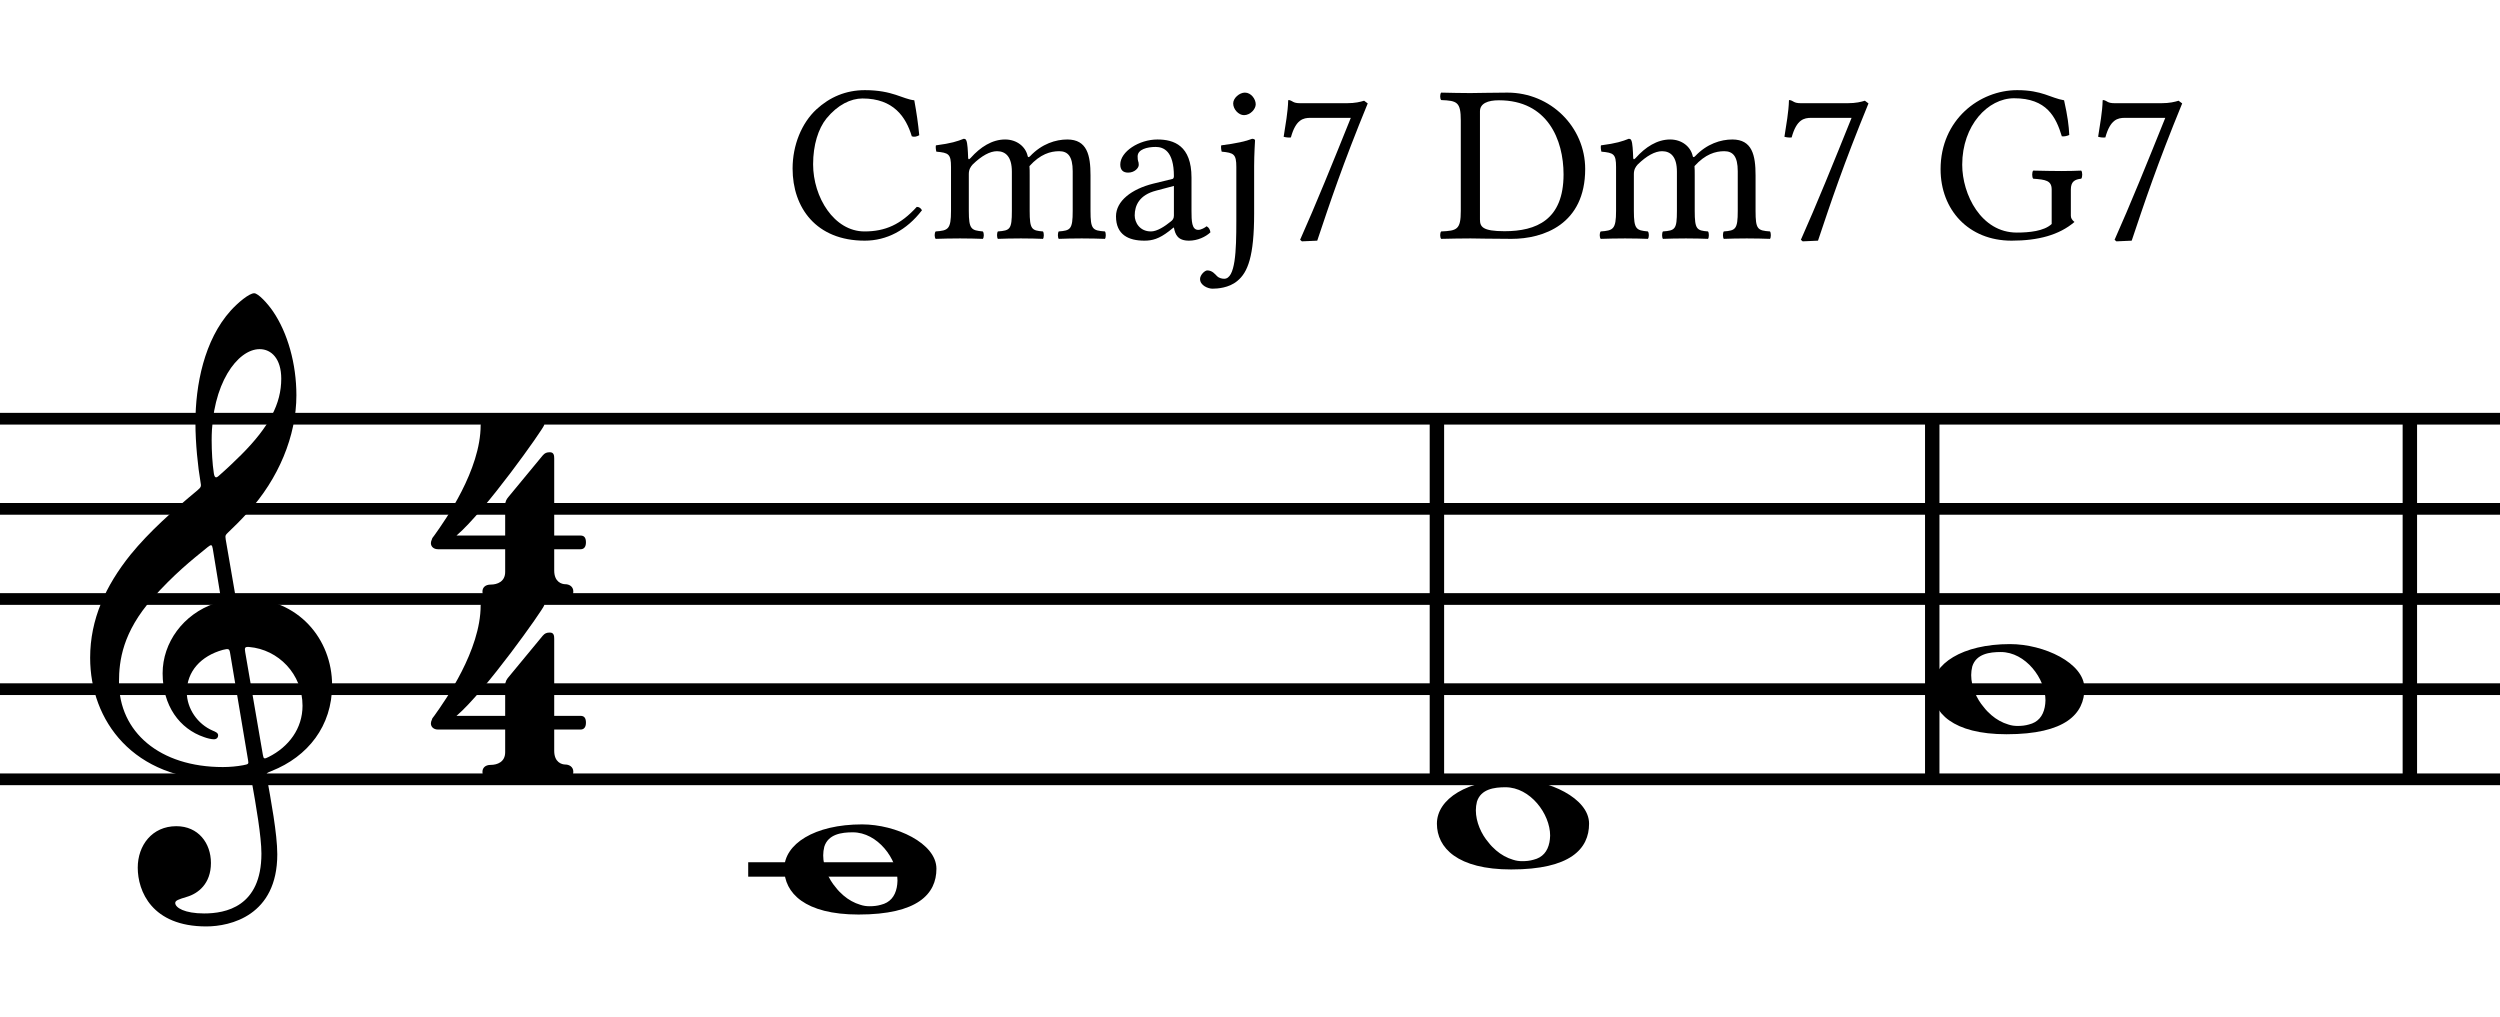
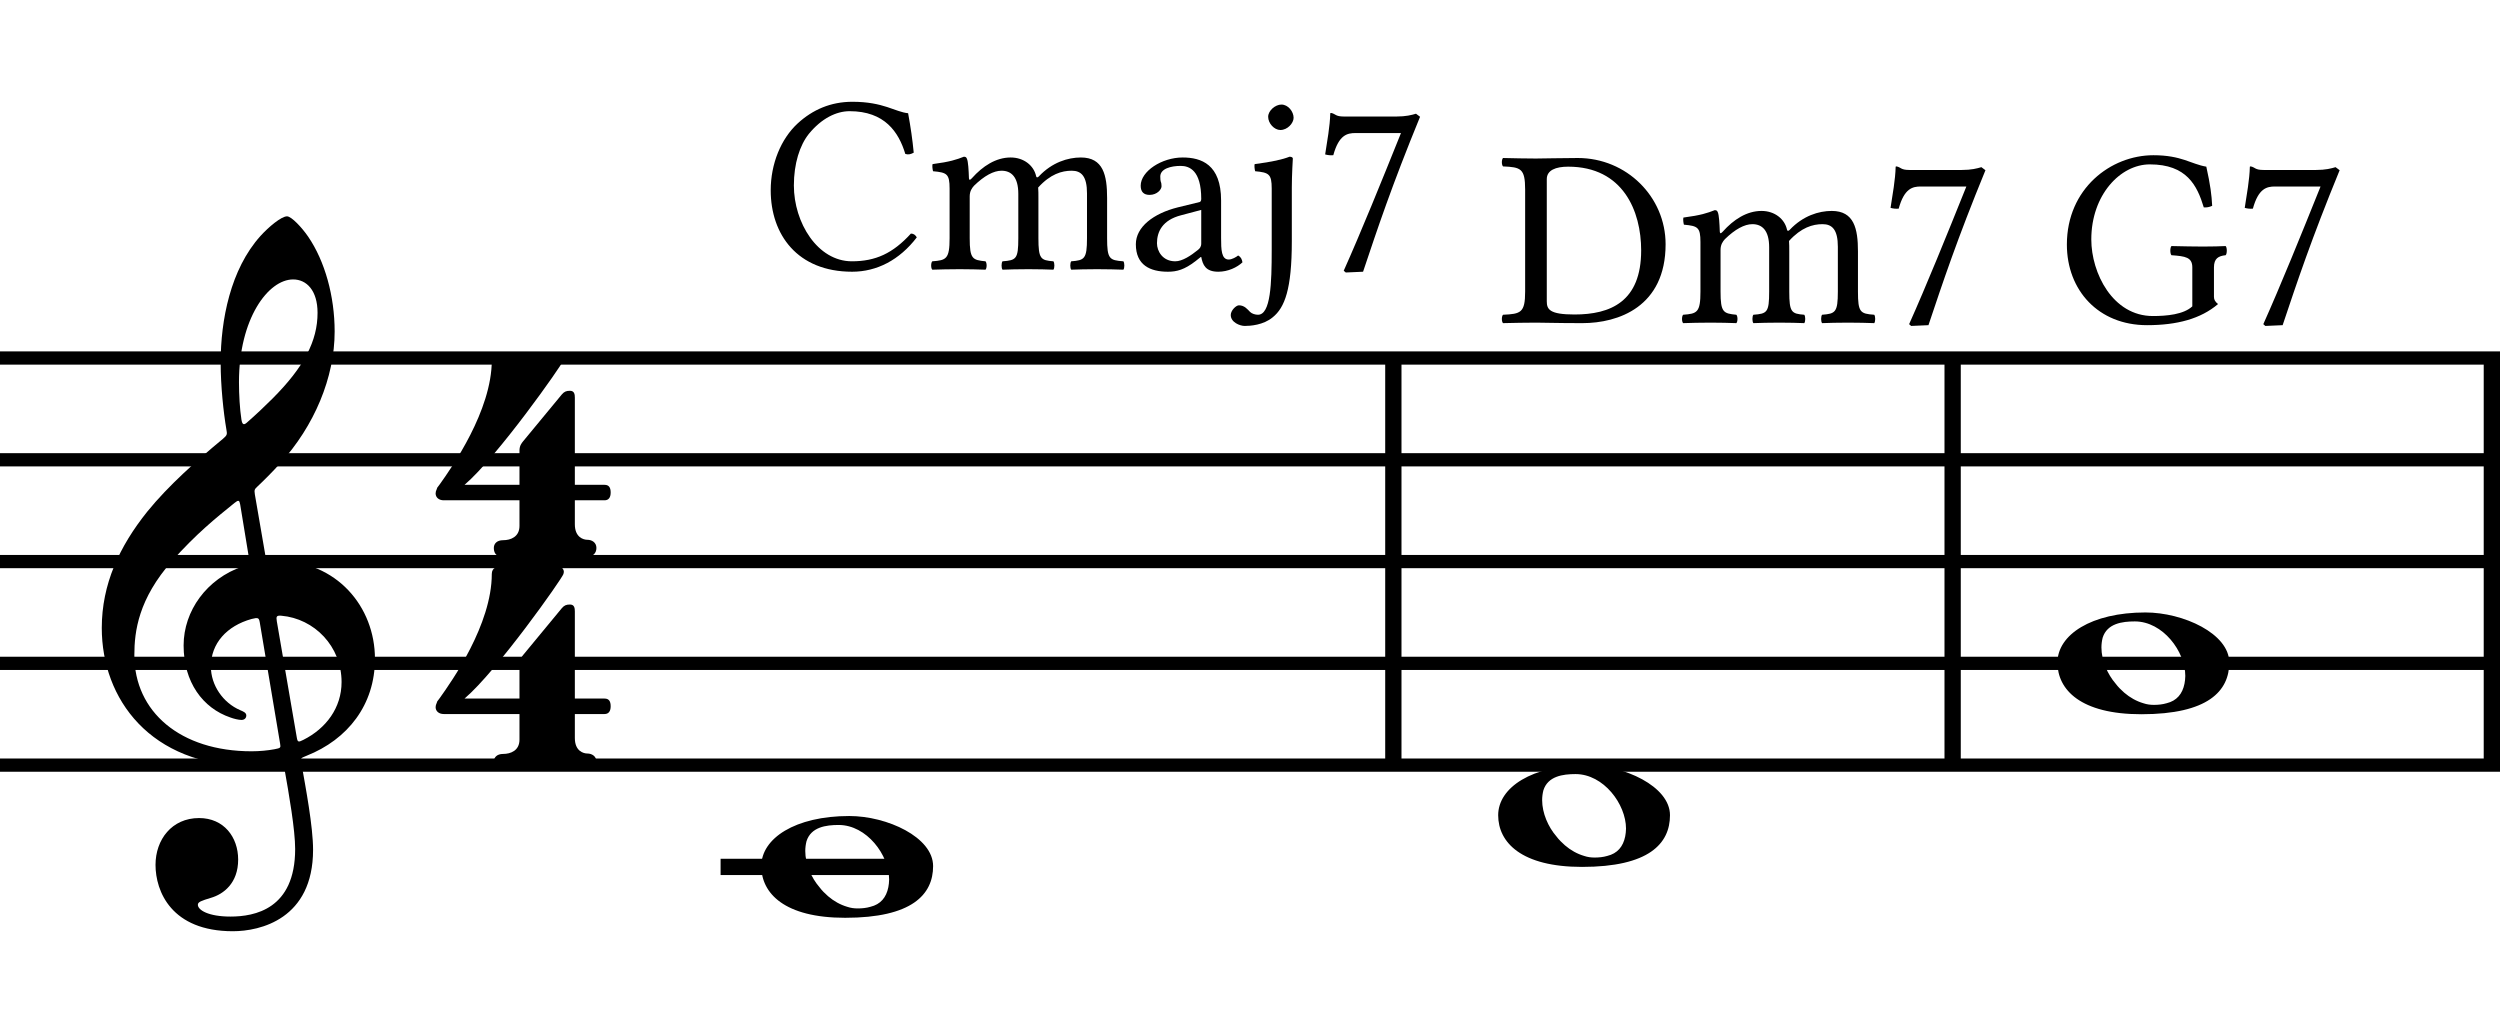
- <svg xmlns="http://www.w3.org/2000/svg" width="124.799pt" height="50.746pt" viewBox="0 0 124.799 50.746" role="img" color="#000" aria-labelledby="title description">
+ <svg xmlns="http://www.w3.org/2000/svg" width="110.534pt" height="45.673pt" viewBox="0 0 110.534 45.673" role="img" color="#000">
  <defs>
    <path id="music-74" d="M1.504 1.66C1.496 1.708 1.504 1.712 1.528 1.736C1.592 1.796 1.676 1.88 1.752 1.964C2.088 2.332 2.288 2.808 2.288 3.26C2.288 3.608 2.192 3.952 2.028 4.192C1.968 4.28 1.864 4.392 1.82 4.392C1.764 4.392 1.64 4.288 1.56 4.2C1.264 3.872 1.168 3.372 1.168 2.956C1.168 2.724 1.196 2.464 1.224 2.3C1.232 2.252 1.236 2.244 1.188 2.204C0.932 1.992 0.656 1.748 0.448 1.492C0.172 1.148 0 0.776 0 0.348C0 -0.348 0.476 -1.008 1.456 -1.008C1.548 -1.008 1.652 -1 1.732 -0.984C1.776 -0.976 1.784 -0.972 1.792 -1.02C1.84 -1.288 1.9 -1.636 1.9 -1.824C1.9 -2.416 1.5 -2.488 1.264 -2.488C1.048 -2.488 0.944 -2.424 0.944 -2.372C0.944 -2.344 0.98 -2.332 1.072 -2.304C1.196 -2.268 1.34 -2.16 1.34 -1.928C1.34 -1.708 1.2 -1.52 0.956 -1.52C0.688 -1.52 0.528 -1.732 0.528 -1.98C0.528 -2.24 0.684 -2.632 1.288 -2.632C1.556 -2.632 2.076 -2.512 2.076 -1.832C2.076 -1.604 2.004 -1.224 1.96 -0.976C1.952 -0.928 1.956 -0.932 2.012 -0.908C2.416 -0.748 2.684 -0.408 2.684 0.044C2.684 0.556 2.308 1.008 1.72 1.008C1.616 1.008 1.616 1.008 1.604 1.08ZM1.88 3.772C2.012 3.772 2.12 3.664 2.12 3.444C2.12 3.168 1.988 2.912 1.676 2.6C1.612 2.536 1.516 2.444 1.424 2.364C1.396 2.34 1.38 2.344 1.372 2.396C1.356 2.5 1.348 2.636 1.348 2.764C1.348 3.388 1.636 3.772 1.88 3.772ZM1.444 1.048C1.456 0.972 1.456 0.976 1.384 0.952C1.032 0.832 0.804 0.516 0.804 0.176C0.804 -0.184 0.992 -0.44 1.264 -0.532C1.296 -0.544 1.344 -0.556 1.372 -0.556C1.404 -0.556 1.42 -0.536 1.42 -0.512C1.42 -0.484 1.388 -0.472 1.36 -0.46C1.192 -0.388 1.072 -0.216 1.072 -0.032C1.072 0.196 1.228 0.368 1.472 0.436C1.536 0.452 1.544 0.448 1.552 0.404L1.752 -0.788C1.76 -0.832 1.756 -0.832 1.696 -0.844C1.632 -0.856 1.552 -0.864 1.472 -0.864C0.772 -0.864 0.32 -0.476 0.32 0.08C0.32 0.316 0.36 0.632 0.692 1.008C0.932 1.276 1.116 1.424 1.304 1.576C1.344 1.608 1.352 1.604 1.36 1.56ZM1.72 0.412C1.712 0.46 1.716 0.472 1.764 0.468C2.088 0.44 2.356 0.168 2.356 -0.184C2.356 -0.436 2.204 -0.64 1.98 -0.752C1.932 -0.776 1.924 -0.776 1.916 -0.728Z" />
    <path id="music-126" d="M1.448 -0.296L1.448 0.56C1.448 0.592 1.444 0.628 1.4 0.628C1.364 0.628 1.344 0.62 1.32 0.592L0.94 0.132C0.924 0.112 0.904 0.088 0.904 0.04L0.904 -0.296L0.364 -0.296C0.684 -0.024 1.324 0.884 1.336 0.928C1.336 0.936 1.34 0.94 1.34 0.948C1.34 0.98 1.312 1.004 1.28 1.004C1.244 1.004 1.08 0.996 1.008 0.996C0.936 0.996 0.756 1.004 0.724 1.004C0.688 1.004 0.632 0.992 0.632 0.928C0.632 0.432 0.24 -0.124 0.12 -0.292L0.096 -0.324C0.096 -0.328 0.092 -0.332 0.092 -0.336C0.084 -0.352 0.08 -0.368 0.08 -0.38C0.08 -0.42 0.112 -0.448 0.16 -0.448L0.904 -0.448L0.904 -0.7C0.904 -0.808 0.816 -0.84 0.744 -0.84C0.68 -0.84 0.652 -0.876 0.652 -0.916C0.652 -0.956 0.668 -1 0.728 -1L1.58 -1C1.62 -1 1.66 -0.972 1.66 -0.916C1.66 -0.86 1.612 -0.836 1.572 -0.836C1.532 -0.836 1.448 -0.812 1.448 -0.684L1.448 -0.448L1.74 -0.448C1.78 -0.448 1.8 -0.42 1.8 -0.372C1.8 -0.324 1.784 -0.296 1.74 -0.296Z" />
    <path id="music-156" d="M0.864 0.5C0.332 0.5 0 0.28 0 0.008C0 -0.26 0.228 -0.5 0.824 -0.5C1.48 -0.5 1.688 -0.272 1.688 0.008C1.688 0.292 1.236 0.5 0.864 0.5ZM0.444 0.252C0.488 0.392 0.636 0.412 0.76 0.412C1.036 0.412 1.256 0.116 1.256 -0.124C1.256 -0.152 1.252 -0.176 1.248 -0.2C1.228 -0.3 1.172 -0.368 1.072 -0.392C1.032 -0.404 0.988 -0.408 0.948 -0.408C0.912 -0.408 0.88 -0.404 0.844 -0.392C0.776 -0.372 0.712 -0.336 0.656 -0.288C0.624 -0.26 0.596 -0.232 0.572 -0.2C0.492 -0.108 0.432 0.028 0.432 0.156C0.432 0.188 0.436 0.22 0.444 0.252Z" />
  </defs>
  <g fill="currentColor" stroke="currentColor">
    <g class="system" data-first-measure="1" transform="translate(0 0)">
      <g class="staff" data-staff="1">
        <g class="measure" data-measure="0">
-           <path class="staff-line" d="M0 20.902L124.799 20.902" fill="none" stroke-width="0.585" />
-           <path class="staff-line" d="M0 25.402L124.799 25.402" fill="none" stroke-width="0.585" />
-           <path class="staff-line" d="M0 29.902L124.799 29.902" fill="none" stroke-width="0.585" />
-           <path class="staff-line" d="M0 34.403L124.799 34.403" fill="none" stroke-width="0.585" />
-           <path class="staff-line" d="M0 38.903L124.799 38.903" fill="none" stroke-width="0.585" />
-           <use class="clef" href="#music-74" stroke="none" transform="translate(4.5 34.403) scale(4.5 -4.5)" />
-           <use class="signature" href="#music-126" stroke="none" transform="translate(21.15 25.402) scale(4.5 -4.5)" />
-           <use class="signature" href="#music-126" stroke="none" transform="translate(21.15 34.403) scale(4.5 -4.5)" />
+           <path class="staff-line" d="M0 15.829L110.534 15.829" fill="none" stroke-width="0.585" />
+           <path class="staff-line" d="M0 20.329L110.534 20.329" fill="none" stroke-width="0.585" />
+           <path class="staff-line" d="M0 24.829L110.534 24.829" fill="none" stroke-width="0.585" />
+           <path class="staff-line" d="M0 29.329L110.534 29.329" fill="none" stroke-width="0.585" />
+           <path class="staff-line" d="M0 33.829L110.534 33.829" fill="none" stroke-width="0.585" />
+           <use class="clef" href="#music-74" stroke="none" transform="translate(4.5 29.329) scale(4.5 -4.5)" />
+           <use class="signature" href="#music-126" stroke="none" transform="translate(18.9 20.104) scale(4.5 -4.5)" />
+           <use class="signature" href="#music-126" stroke="none" transform="translate(18.9 29.554) scale(4.5 -4.5)" />
        </g>
        <g class="measure" data-measure="1">
-           <use class="notehead" href="#music-156" stroke="none" transform="translate(39.15 43.403) scale(4.5 -4.5)" />
-           <path class="ledger" d="M37.35 43.403L46.35 43.403" fill="none" stroke-width="0.72" />
+           <use class="notehead" href="#music-156" stroke="none" transform="translate(33.66 38.329) scale(4.5 -4.5)" />
+           <path class="ledger" d="M31.86 38.329L40.86 38.329" fill="none" stroke-width="0.72" />
          <g class="chord-name" stroke="none">
-             <path d="M4.016 -0.112C5.107 -0.112 6.109 0.405 6.874 1.406C6.817 1.507 6.739 1.575 6.615 1.575C5.816 0.698 5.051 0.349 4.005 0.349C2.486 0.349 1.44 2.059 1.44 3.701C1.44 4.669 1.699 5.479 2.104 5.985C2.666 6.671 3.319 6.986 3.904 6.986C5.456 6.986 6.075 6.064 6.367 5.096C6.502 5.051 6.615 5.085 6.739 5.152C6.683 5.737 6.604 6.277 6.491 6.896C5.917 6.952 5.411 7.402 4.027 7.402C3.071 7.402 2.272 7.054 1.609 6.446C0.866 5.76 0.416 4.657 0.416 3.487C0.416 1.53 1.597 -0.112 4.016 -0.112Z" transform="translate(39.15 11.902) scale(1 -1)" />
-             <path d="M1.912 4.027C1.901 4.365 1.879 4.77 1.823 4.882C1.8 4.939 1.777 4.973 1.688 4.973C1.373 4.849 1.08 4.747 0.304 4.646C0.281 4.579 0.304 4.399 0.326 4.331C0.934 4.275 1.057 4.219 1.057 3.566L1.057 1.373C1.057 0.45 0.911 0.394 0.292 0.349C0.225 0.281 0.225 0.045 0.292 -0.022C0.63 -0.011 1.057 0 1.507 0C1.958 0 2.306 -0.011 2.644 -0.022C2.711 0.045 2.711 0.281 2.644 0.349C2.07 0.405 1.946 0.45 1.946 1.373L1.946 3.217C1.946 3.454 2.047 3.589 2.137 3.69C2.587 4.129 3.004 4.354 3.353 4.354C3.78 4.354 4.095 4.084 4.095 3.33L4.095 1.373C4.095 0.45 4.005 0.394 3.397 0.349C3.341 0.281 3.341 0.045 3.397 -0.022C3.679 -0.011 4.095 0 4.545 0C4.995 0 5.366 -0.011 5.647 -0.022C5.704 0.045 5.704 0.281 5.647 0.349C5.085 0.394 4.984 0.45 4.984 1.373L4.984 3.161C4.984 3.319 4.984 3.476 4.973 3.611C5.513 4.207 6.019 4.354 6.457 4.354C6.885 4.354 7.132 4.106 7.132 3.353L7.132 1.373C7.132 0.45 7.02 0.394 6.435 0.349C6.379 0.281 6.379 0.045 6.435 -0.022C6.716 -0.011 7.132 0 7.582 0C8.032 0 8.426 -0.011 8.741 -0.022C8.797 0.045 8.797 0.281 8.741 0.349C8.123 0.394 8.021 0.45 8.021 1.373L8.021 3.15C8.021 4.151 7.853 4.939 6.862 4.939C6.289 4.939 5.591 4.725 5.006 4.106C4.973 4.072 4.905 4.016 4.882 4.117C4.781 4.579 4.343 4.939 3.757 4.939C3.105 4.939 2.52 4.556 2.047 4.027C1.991 3.971 1.924 3.893 1.912 4.027Z" transform="translate(46.417 11.902) scale(1 -1)" />
-             <path d="M3.296 0.54C3.364 0.191 3.487 -0.112 4.05 -0.112C4.478 -0.112 4.882 0.079 5.119 0.304C5.096 0.439 5.051 0.54 4.928 0.607C4.849 0.54 4.657 0.427 4.511 0.427C4.185 0.427 4.174 0.866 4.174 1.384L4.174 3.038C4.174 4.635 3.296 4.939 2.475 4.939C1.552 4.939 0.619 4.331 0.619 3.69C0.619 3.42 0.754 3.285 1.012 3.285C1.339 3.285 1.541 3.521 1.541 3.667C1.541 3.746 1.53 3.825 1.507 3.87C1.496 3.904 1.485 3.971 1.485 4.095C1.485 4.444 1.958 4.567 2.385 4.567C2.768 4.567 3.296 4.376 3.296 3.105C3.296 3.026 3.262 2.981 3.229 2.97L2.261 2.734C1.181 2.464 0.405 1.867 0.405 1.103C0.405 0.18 1.035 -0.112 1.823 -0.112C2.216 -0.112 2.554 -0.022 3.049 0.36L3.274 0.54ZM3.296 2.621L3.296 1.136C3.296 0.99 3.229 0.911 3.139 0.844C2.846 0.607 2.464 0.349 2.149 0.349C1.586 0.349 1.339 0.799 1.339 1.147C1.339 1.654 1.575 2.171 2.407 2.385Z" transform="translate(55.305 11.902) scale(1 -1)" />
-             <path d="M1.271 3.566L1.271 0.855C1.271 -0.63 1.226 -2.014 0.664 -2.014C0.54 -2.014 0.394 -1.969 0.315 -1.89C0.202 -1.777 0.068 -1.597 -0.18 -1.597C-0.304 -1.597 -0.54 -1.823 -0.54 -2.025C-0.54 -2.351 -0.135 -2.509 0.079 -2.509C0.315 -2.509 0.9 -2.475 1.316 -2.126C1.845 -1.699 2.16 -0.889 2.16 1.238L2.16 3.611C2.16 4.174 2.205 4.894 2.205 4.894C2.205 4.939 2.149 4.973 2.059 4.973C1.744 4.849 1.294 4.747 0.517 4.646C0.495 4.579 0.517 4.399 0.54 4.331C1.147 4.275 1.271 4.207 1.271 3.566ZM1.114 6.739C1.114 6.446 1.384 6.154 1.654 6.154C1.969 6.154 2.239 6.457 2.239 6.694C2.239 6.964 2.002 7.279 1.699 7.279C1.429 7.279 1.114 7.009 1.114 6.739Z" transform="translate(60.446 11.902) scale(1 -1)" />
-             <path d="M1.912 6.019L3.926 6.019C3.049 3.836 2.16 1.642 1.395 -0.068L1.485 -0.146L2.25 -0.112C2.891 1.8 3.51 3.667 4.77 6.739L4.59 6.874C4.399 6.817 4.151 6.75 3.724 6.75L1.406 6.75C1.024 6.75 1.046 6.862 0.844 6.907C0.81 6.907 0.799 6.907 0.799 6.874C0.787 6.334 0.664 5.659 0.574 5.074C0.698 5.04 0.81 5.029 0.934 5.04C1.181 5.94 1.552 6.019 1.912 6.019Z" transform="translate(63.506 11.902) scale(1 -1)" />
+             <path d="M4.016 -0.112C5.107 -0.112 6.109 0.405 6.874 1.406C6.817 1.507 6.739 1.575 6.615 1.575C5.816 0.698 5.051 0.349 4.005 0.349C2.486 0.349 1.44 2.059 1.44 3.701C1.44 4.669 1.699 5.479 2.104 5.985C2.666 6.671 3.319 6.986 3.904 6.986C5.456 6.986 6.075 6.064 6.367 5.096C6.502 5.051 6.615 5.085 6.739 5.152C6.683 5.737 6.604 6.277 6.491 6.896C5.917 6.952 5.411 7.402 4.027 7.402C3.071 7.402 2.272 7.054 1.609 6.446C0.866 5.76 0.416 4.657 0.416 3.487C0.416 1.53 1.597 -0.112 4.016 -0.112Z" transform="translate(33.66 11.902) scale(1 -1)" />
+             <path d="M1.912 4.027C1.901 4.365 1.879 4.77 1.823 4.882C1.8 4.939 1.777 4.973 1.688 4.973C1.373 4.849 1.08 4.747 0.304 4.646C0.281 4.579 0.304 4.399 0.326 4.331C0.934 4.275 1.057 4.219 1.057 3.566L1.057 1.373C1.057 0.45 0.911 0.394 0.292 0.349C0.225 0.281 0.225 0.045 0.292 -0.022C0.63 -0.011 1.057 0 1.507 0C1.958 0 2.306 -0.011 2.644 -0.022C2.711 0.045 2.711 0.281 2.644 0.349C2.07 0.405 1.946 0.45 1.946 1.373L1.946 3.217C1.946 3.454 2.047 3.589 2.137 3.69C2.587 4.129 3.004 4.354 3.353 4.354C3.78 4.354 4.095 4.084 4.095 3.33L4.095 1.373C4.095 0.45 4.005 0.394 3.397 0.349C3.341 0.281 3.341 0.045 3.397 -0.022C3.679 -0.011 4.095 0 4.545 0C4.995 0 5.366 -0.011 5.647 -0.022C5.704 0.045 5.704 0.281 5.647 0.349C5.085 0.394 4.984 0.45 4.984 1.373L4.984 3.161C4.984 3.319 4.984 3.476 4.973 3.611C5.513 4.207 6.019 4.354 6.457 4.354C6.885 4.354 7.132 4.106 7.132 3.353L7.132 1.373C7.132 0.45 7.02 0.394 6.435 0.349C6.379 0.281 6.379 0.045 6.435 -0.022C6.716 -0.011 7.132 0 7.582 0C8.032 0 8.426 -0.011 8.741 -0.022C8.797 0.045 8.797 0.281 8.741 0.349C8.123 0.394 8.021 0.45 8.021 1.373L8.021 3.15C8.021 4.151 7.853 4.939 6.862 4.939C6.289 4.939 5.591 4.725 5.006 4.106C4.973 4.072 4.905 4.016 4.882 4.117C4.781 4.579 4.343 4.939 3.757 4.939C3.105 4.939 2.52 4.556 2.047 4.027C1.991 3.971 1.924 3.893 1.912 4.027Z" transform="translate(40.928 11.902) scale(1 -1)" />
+             <path d="M3.296 0.54C3.364 0.191 3.487 -0.112 4.05 -0.112C4.478 -0.112 4.882 0.079 5.119 0.304C5.096 0.439 5.051 0.54 4.928 0.607C4.849 0.54 4.657 0.427 4.511 0.427C4.185 0.427 4.174 0.866 4.174 1.384L4.174 3.038C4.174 4.635 3.296 4.939 2.475 4.939C1.552 4.939 0.619 4.331 0.619 3.69C0.619 3.42 0.754 3.285 1.012 3.285C1.339 3.285 1.541 3.521 1.541 3.667C1.541 3.746 1.53 3.825 1.507 3.87C1.496 3.904 1.485 3.971 1.485 4.095C1.485 4.444 1.958 4.567 2.385 4.567C2.768 4.567 3.296 4.376 3.296 3.105C3.296 3.026 3.262 2.981 3.229 2.97L2.261 2.734C1.181 2.464 0.405 1.867 0.405 1.103C0.405 0.18 1.035 -0.112 1.823 -0.112C2.216 -0.112 2.554 -0.022 3.049 0.36L3.274 0.54ZM3.296 2.621L3.296 1.136C3.296 0.99 3.229 0.911 3.139 0.844C2.846 0.607 2.464 0.349 2.149 0.349C1.586 0.349 1.339 0.799 1.339 1.147C1.339 1.654 1.575 2.171 2.407 2.385Z" transform="translate(49.815 11.902) scale(1 -1)" />
+             <path d="M1.271 3.566L1.271 0.855C1.271 -0.63 1.226 -2.014 0.664 -2.014C0.54 -2.014 0.394 -1.969 0.315 -1.89C0.202 -1.777 0.068 -1.597 -0.18 -1.597C-0.304 -1.597 -0.54 -1.823 -0.54 -2.025C-0.54 -2.351 -0.135 -2.509 0.079 -2.509C0.315 -2.509 0.9 -2.475 1.316 -2.126C1.845 -1.699 2.16 -0.889 2.16 1.238L2.16 3.611C2.16 4.174 2.205 4.894 2.205 4.894C2.205 4.939 2.149 4.973 2.059 4.973C1.744 4.849 1.294 4.747 0.517 4.646C0.495 4.579 0.517 4.399 0.54 4.331C1.147 4.275 1.271 4.207 1.271 3.566ZM1.114 6.739C1.114 6.446 1.384 6.154 1.654 6.154C1.969 6.154 2.239 6.457 2.239 6.694C2.239 6.964 2.002 7.279 1.699 7.279C1.429 7.279 1.114 7.009 1.114 6.739Z" transform="translate(54.956 11.902) scale(1 -1)" />
+             <path d="M1.912 6.019L3.926 6.019C3.049 3.836 2.16 1.642 1.395 -0.068L1.485 -0.146L2.25 -0.112C2.891 1.8 3.51 3.667 4.77 6.739L4.59 6.874C4.399 6.817 4.151 6.75 3.724 6.75L1.406 6.75C1.024 6.75 1.046 6.862 0.844 6.907C0.81 6.907 0.799 6.907 0.799 6.874C0.787 6.334 0.664 5.659 0.574 5.074C0.698 5.04 0.81 5.029 0.934 5.04C1.181 5.94 1.552 6.019 1.912 6.019Z" transform="translate(58.016 11.902) scale(1 -1)" />
          </g>
          <g class="chord-name" stroke="none">
-             <path d="M1.665 7.256C1.26 7.256 0.664 7.268 0.214 7.279C0.146 7.211 0.146 6.975 0.214 6.907C1.001 6.874 1.192 6.817 1.192 5.884L1.192 1.373C1.192 0.439 1.001 0.383 0.214 0.349C0.146 0.281 0.146 0.045 0.214 -0.022C0.652 -0.011 1.249 0 1.676 0C2.092 0 2.565 -0.022 3.724 -0.022C5.31 -0.022 7.402 0.698 7.402 3.465C7.402 5.558 5.681 7.279 3.521 7.279C2.722 7.279 2.104 7.256 1.665 7.256ZM2.149 0.945L2.149 6.345C2.149 6.739 2.542 6.896 3.094 6.896C5.524 6.896 6.322 4.928 6.322 3.195C6.322 0.922 4.961 0.36 3.375 0.36C2.272 0.36 2.149 0.585 2.149 0.945Z" transform="translate(71.73 11.902) scale(1 -1)" />
-             <path d="M1.912 4.027C1.901 4.365 1.879 4.77 1.823 4.882C1.8 4.939 1.777 4.973 1.688 4.973C1.373 4.849 1.08 4.747 0.304 4.646C0.281 4.579 0.304 4.399 0.326 4.331C0.934 4.275 1.057 4.219 1.057 3.566L1.057 1.373C1.057 0.45 0.911 0.394 0.292 0.349C0.225 0.281 0.225 0.045 0.292 -0.022C0.63 -0.011 1.057 0 1.507 0C1.958 0 2.306 -0.011 2.644 -0.022C2.711 0.045 2.711 0.281 2.644 0.349C2.07 0.405 1.946 0.45 1.946 1.373L1.946 3.217C1.946 3.454 2.047 3.589 2.137 3.69C2.587 4.129 3.004 4.354 3.353 4.354C3.78 4.354 4.095 4.084 4.095 3.33L4.095 1.373C4.095 0.45 4.005 0.394 3.397 0.349C3.341 0.281 3.341 0.045 3.397 -0.022C3.679 -0.011 4.095 0 4.545 0C4.995 0 5.366 -0.011 5.647 -0.022C5.704 0.045 5.704 0.281 5.647 0.349C5.085 0.394 4.984 0.45 4.984 1.373L4.984 3.161C4.984 3.319 4.984 3.476 4.973 3.611C5.513 4.207 6.019 4.354 6.457 4.354C6.885 4.354 7.132 4.106 7.132 3.353L7.132 1.373C7.132 0.45 7.02 0.394 6.435 0.349C6.379 0.281 6.379 0.045 6.435 -0.022C6.716 -0.011 7.132 0 7.582 0C8.032 0 8.426 -0.011 8.741 -0.022C8.797 0.045 8.797 0.281 8.741 0.349C8.123 0.394 8.021 0.45 8.021 1.373L8.021 3.15C8.021 4.151 7.853 4.939 6.862 4.939C6.289 4.939 5.591 4.725 5.006 4.106C4.973 4.072 4.905 4.016 4.882 4.117C4.781 4.579 4.343 4.939 3.757 4.939C3.105 4.939 2.52 4.556 2.047 4.027C1.991 3.971 1.924 3.893 1.912 4.027Z" transform="translate(79.616 11.902) scale(1 -1)" />
-             <path d="M1.912 6.019L3.926 6.019C3.049 3.836 2.16 1.642 1.395 -0.068L1.485 -0.146L2.25 -0.112C2.891 1.8 3.51 3.667 4.77 6.739L4.59 6.874C4.399 6.817 4.151 6.75 3.724 6.75L1.406 6.75C1.024 6.75 1.046 6.862 0.844 6.907C0.81 6.907 0.799 6.907 0.799 6.874C0.787 6.334 0.664 5.659 0.574 5.074C0.698 5.04 0.81 5.029 0.934 5.04C1.181 5.94 1.552 6.019 1.912 6.019Z" transform="translate(88.504 11.902) scale(1 -1)" />
+             <path d="M1.665 7.256C1.26 7.256 0.664 7.268 0.214 7.279C0.146 7.211 0.146 6.975 0.214 6.907C1.001 6.874 1.192 6.817 1.192 5.884L1.192 1.373C1.192 0.439 1.001 0.383 0.214 0.349C0.146 0.281 0.146 0.045 0.214 -0.022C0.652 -0.011 1.249 0 1.676 0C2.092 0 2.565 -0.022 3.724 -0.022C5.31 -0.022 7.402 0.698 7.402 3.465C7.402 5.558 5.681 7.279 3.521 7.279C2.722 7.279 2.104 7.256 1.665 7.256ZM2.149 0.945L2.149 6.345C2.149 6.739 2.542 6.896 3.094 6.896C5.524 6.896 6.322 4.928 6.322 3.195C6.322 0.922 4.961 0.36 3.375 0.36C2.272 0.36 2.149 0.585 2.149 0.945Z" transform="translate(66.24 14.265) scale(1 -1)" />
+             <path d="M1.912 4.027C1.901 4.365 1.879 4.77 1.823 4.882C1.8 4.939 1.777 4.973 1.688 4.973C1.373 4.849 1.08 4.747 0.304 4.646C0.281 4.579 0.304 4.399 0.326 4.331C0.934 4.275 1.057 4.219 1.057 3.566L1.057 1.373C1.057 0.45 0.911 0.394 0.292 0.349C0.225 0.281 0.225 0.045 0.292 -0.022C0.63 -0.011 1.057 0 1.507 0C1.958 0 2.306 -0.011 2.644 -0.022C2.711 0.045 2.711 0.281 2.644 0.349C2.07 0.405 1.946 0.45 1.946 1.373L1.946 3.217C1.946 3.454 2.047 3.589 2.137 3.69C2.587 4.129 3.004 4.354 3.353 4.354C3.78 4.354 4.095 4.084 4.095 3.33L4.095 1.373C4.095 0.45 4.005 0.394 3.397 0.349C3.341 0.281 3.341 0.045 3.397 -0.022C3.679 -0.011 4.095 0 4.545 0C4.995 0 5.366 -0.011 5.647 -0.022C5.704 0.045 5.704 0.281 5.647 0.349C5.085 0.394 4.984 0.45 4.984 1.373L4.984 3.161C4.984 3.319 4.984 3.476 4.973 3.611C5.513 4.207 6.019 4.354 6.457 4.354C6.885 4.354 7.132 4.106 7.132 3.353L7.132 1.373C7.132 0.45 7.02 0.394 6.435 0.349C6.379 0.281 6.379 0.045 6.435 -0.022C6.716 -0.011 7.132 0 7.582 0C8.032 0 8.426 -0.011 8.741 -0.022C8.797 0.045 8.797 0.281 8.741 0.349C8.123 0.394 8.021 0.45 8.021 1.373L8.021 3.15C8.021 4.151 7.853 4.939 6.862 4.939C6.289 4.939 5.591 4.725 5.006 4.106C4.973 4.072 4.905 4.016 4.882 4.117C4.781 4.579 4.343 4.939 3.757 4.939C3.105 4.939 2.52 4.556 2.047 4.027C1.991 3.971 1.924 3.893 1.912 4.027Z" transform="translate(74.126 14.265) scale(1 -1)" />
+             <path d="M1.912 6.019L3.926 6.019C3.049 3.836 2.16 1.642 1.395 -0.068L1.485 -0.146L2.25 -0.112C2.891 1.8 3.51 3.667 4.77 6.739L4.59 6.874C4.399 6.817 4.151 6.75 3.724 6.75L1.406 6.75C1.024 6.75 1.046 6.862 0.844 6.907C0.81 6.907 0.799 6.907 0.799 6.874C0.787 6.334 0.664 5.659 0.574 5.074C0.698 5.04 0.81 5.029 0.934 5.04C1.181 5.94 1.552 6.019 1.912 6.019Z" transform="translate(83.014 14.265) scale(1 -1)" />
          </g>
          <g class="chord-name" stroke="none">
-             <path d="M4.241 7.402C2.362 7.402 0.416 5.929 0.416 3.454C0.416 1.429 1.811 -0.112 3.96 -0.112C5.287 -0.112 6.334 0.169 7.099 0.821C6.975 0.922 6.919 1.012 6.919 1.136L6.919 2.441C6.919 2.835 7.11 2.947 7.436 2.981C7.504 3.049 7.504 3.319 7.436 3.386C7.166 3.375 6.885 3.364 6.435 3.364C6.064 3.364 5.535 3.375 5.04 3.386C4.973 3.319 4.973 3.049 5.04 2.981C5.659 2.936 5.962 2.891 5.962 2.441L5.962 0.72C5.58 0.36 4.826 0.292 4.219 0.292C2.441 0.292 1.496 2.194 1.496 3.679C1.496 5.647 2.779 6.997 4.084 6.997C5.715 6.997 6.176 6.064 6.469 5.096C6.592 5.085 6.716 5.107 6.84 5.164C6.817 5.636 6.761 6.086 6.581 6.896C5.906 7.009 5.49 7.402 4.241 7.402Z" transform="translate(96.457 11.902) scale(1 -1)" />
-             <path d="M1.912 6.019L3.926 6.019C3.049 3.836 2.16 1.642 1.395 -0.068L1.485 -0.146L2.25 -0.112C2.891 1.8 3.51 3.667 4.77 6.739L4.59 6.874C4.399 6.817 4.151 6.75 3.724 6.75L1.406 6.75C1.024 6.75 1.046 6.862 0.844 6.907C0.81 6.907 0.799 6.907 0.799 6.874C0.787 6.334 0.664 5.659 0.574 5.074C0.698 5.04 0.81 5.029 0.934 5.04C1.181 5.94 1.552 6.019 1.912 6.019Z" transform="translate(104.164 11.902) scale(1 -1)" />
+             <path d="M4.241 7.402C2.362 7.402 0.416 5.929 0.416 3.454C0.416 1.429 1.811 -0.112 3.96 -0.112C5.287 -0.112 6.334 0.169 7.099 0.821C6.975 0.922 6.919 1.012 6.919 1.136L6.919 2.441C6.919 2.835 7.11 2.947 7.436 2.981C7.504 3.049 7.504 3.319 7.436 3.386C7.166 3.375 6.885 3.364 6.435 3.364C6.064 3.364 5.535 3.375 5.04 3.386C4.973 3.319 4.973 3.049 5.04 2.981C5.659 2.936 5.962 2.891 5.962 2.441L5.962 0.72C5.58 0.36 4.826 0.292 4.219 0.292C2.441 0.292 1.496 2.194 1.496 3.679C1.496 5.647 2.779 6.997 4.084 6.997C5.715 6.997 6.176 6.064 6.469 5.096C6.592 5.085 6.716 5.107 6.84 5.164C6.817 5.636 6.761 6.086 6.581 6.896C5.906 7.009 5.49 7.402 4.241 7.402Z" transform="translate(90.968 14.265) scale(1 -1)" />
+             <path d="M1.912 6.019L3.926 6.019C3.049 3.836 2.16 1.642 1.395 -0.068L1.485 -0.146L2.25 -0.112C2.891 1.8 3.51 3.667 4.77 6.739L4.59 6.874C4.399 6.817 4.151 6.75 3.724 6.75L1.406 6.75C1.024 6.75 1.046 6.862 0.844 6.907C0.81 6.907 0.799 6.907 0.799 6.874C0.787 6.334 0.664 5.659 0.574 5.074C0.698 5.04 0.81 5.029 0.934 5.04C1.181 5.94 1.552 6.019 1.912 6.019Z" transform="translate(98.674 14.265) scale(1 -1)" />
          </g>
        </g>
        <g class="measure" data-measure="2">
-           <use class="notehead" href="#music-156" stroke="none" transform="translate(71.73 41.153) scale(4.5 -4.5)" />
+           <use class="notehead" href="#music-156" stroke="none" transform="translate(66.24 36.079) scale(4.5 -4.5)" />
        </g>
        <g class="measure" data-measure="3">
-           <use class="notehead" href="#music-156" stroke="none" transform="translate(96.457 34.403) scale(4.5 -4.5)" />
-           <path class="bar" d="M71.73 20.902L71.73 38.903" fill="none" stroke-width="0.72" />
-           <path class="bar" d="M96.457 20.902L96.457 38.903" fill="none" stroke-width="0.72" />
-           <path class="bar" d="M120.299 20.902L120.299 38.903" fill="none" stroke-width="0.72" />
+           <use class="notehead" href="#music-156" stroke="none" transform="translate(90.968 29.329) scale(4.5 -4.5)" />
+           <path class="bar" d="M61.605 15.829L61.605 33.829" fill="none" stroke-width="0.72" />
+           <path class="bar" d="M86.333 15.829L86.333 33.829" fill="none" stroke-width="0.72" />
+           <path class="bar" d="M110.174 15.829L110.174 33.829" fill="none" stroke-width="0.72" />
        </g>
      </g>
    </g>
  </g>
</svg>
